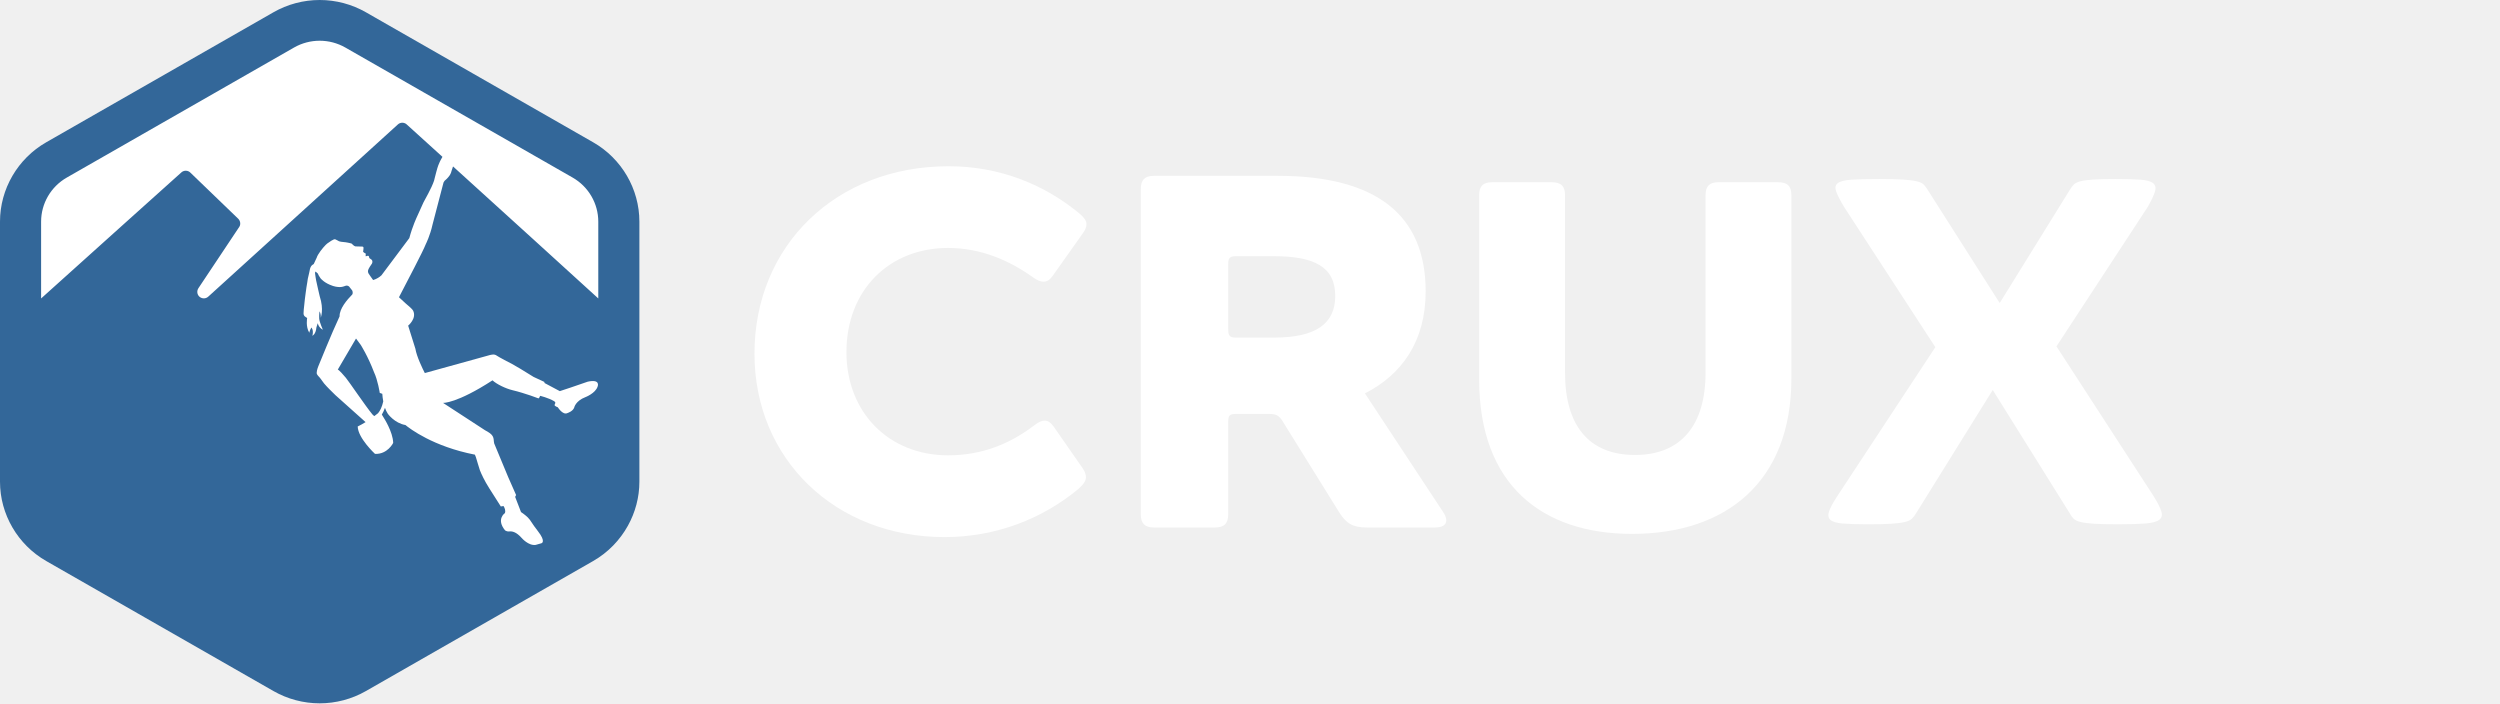
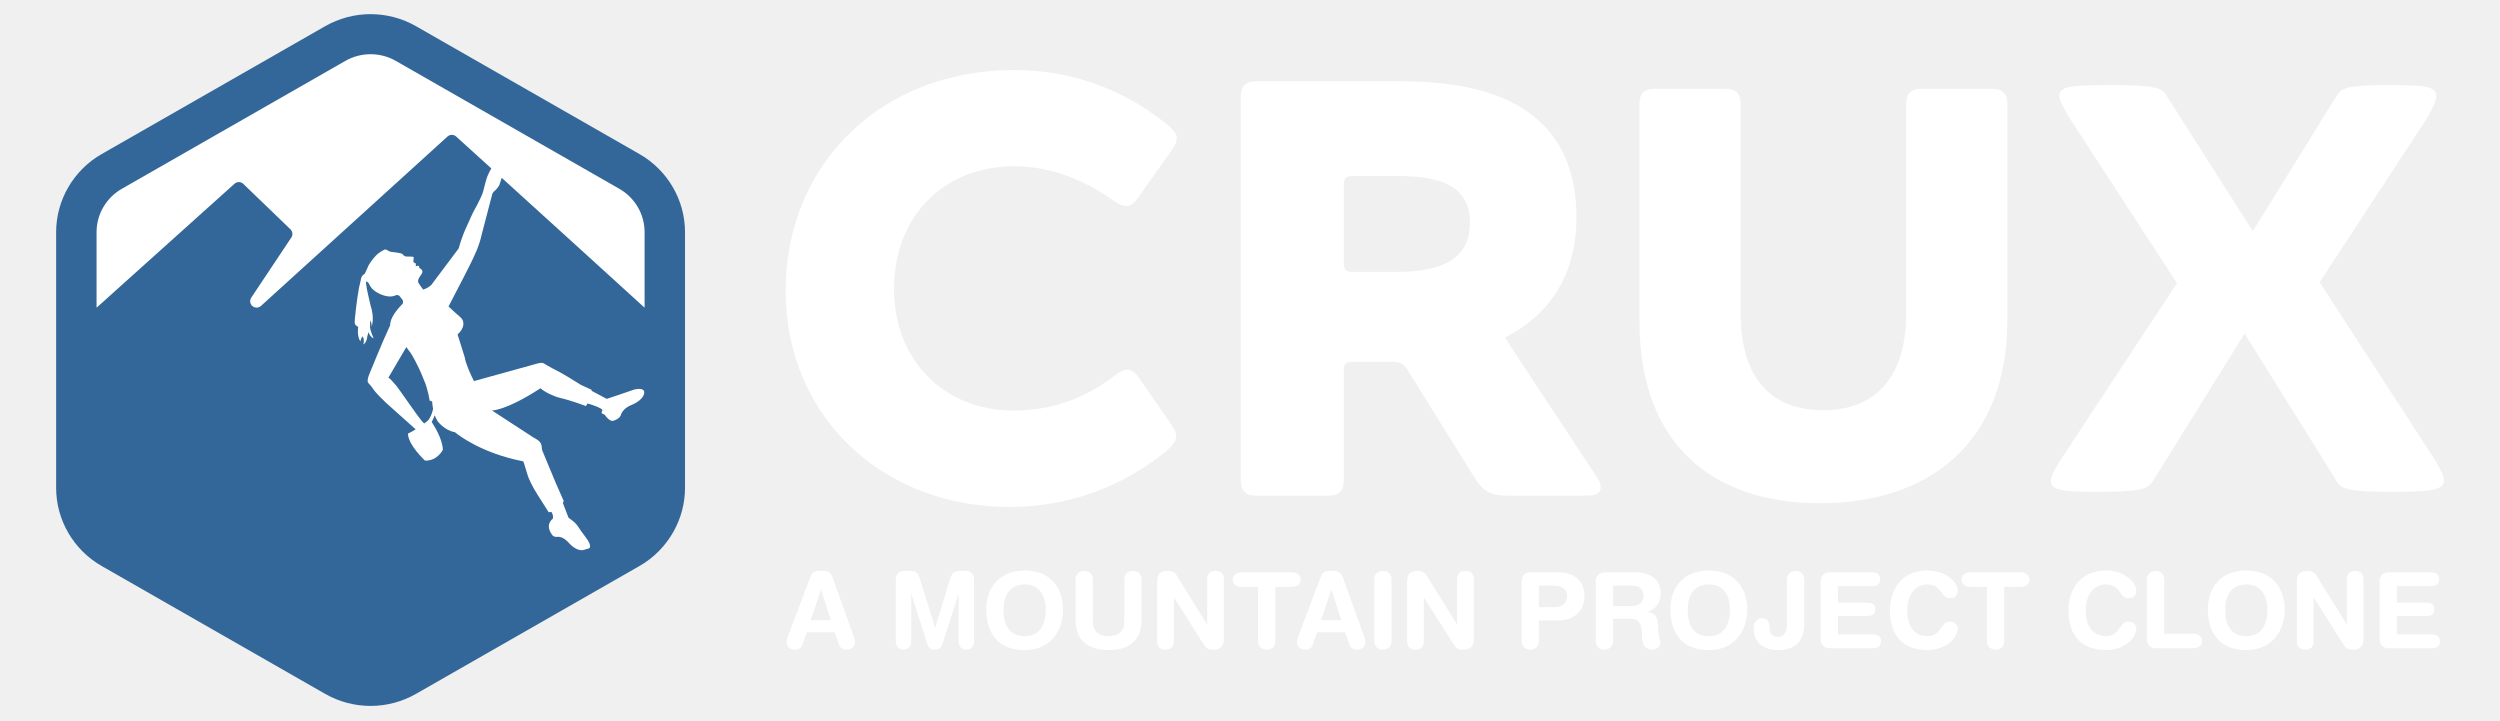
- <svg xmlns="http://www.w3.org/2000/svg" version="1.1" id="Layer_1" x="0px" y="0px" width="391px" height="110px" viewBox="0 0 391 110" enable-background="new 0 0 391 110" xml:space="preserve">
-   <path fill="#FFFFFF" d="M233.35,28.5h9.334c1.465,0,2.086,0.618,2.086,2.007v27.771c0,8.252,3.699,12.88,10.951,12.88  c7.17,0,11.029-4.628,11.029-12.88V30.507c0-1.389,0.615-2.007,2.008-2.007h9.336c1.459,0,2.078,0.618,2.078,2.007v28.695  c0,16.274-10.336,24.298-24.916,24.298c-13.963,0-23.914-7.563-23.914-24.145V30.507C231.342,29.118,231.963,28.5,233.35,28.5" />
-   <path fill="#FFFFFF" d="M208.832,46.279c0-4.557-3.303-6.209-9.584-6.209h-5.976c-0.938,0-1.177,0.322-1.177,1.184v10.287  c0,0.947,0.239,1.26,1.177,1.26h5.976C205.842,52.801,208.832,50.598,208.832,46.279 M180.468,27.5h19.331  c15.479,0,23.174,6.135,23.174,18.068c0,7.857-3.771,13.049-9.5,15.954l12.172,18.465c0.396,0.552,0.553,1.021,0.553,1.412  c0,0.709-0.631,1.102-1.809,1.102h-10.604c-2.207,0-3.225-0.632-4.322-2.354l-8.886-14.303c-0.545-0.867-1.019-1.105-2.038-1.105  h-5.268c-0.938,0-1.177,0.238-1.177,1.183v14.535c0,1.413-0.628,2.045-2.121,2.045h-9.506c-1.41,0-2.044-0.632-2.044-2.045V29.544  C178.424,28.131,179.058,27.5,180.468,27.5" />
-   <path fill="#FFFFFF" d="M169.843,74.646c0,0.562-0.399,1.121-1.199,1.84C163.057,81.12,155.782,84,147.72,84  C130.702,84,118,71.855,118,55.317C118,38.384,130.781,26,148.355,26c8.151,0,15.173,2.96,20.613,7.514  c0.632,0.562,0.954,1.041,0.954,1.518c0,0.477-0.156,0.875-0.555,1.437l-4.637,6.548c-0.48,0.722-0.958,1.041-1.516,1.041  c-0.483,0-1.038-0.244-1.595-0.645c-3.674-2.635-8.147-4.633-13.338-4.633c-9.192,0-15.897,6.555-15.897,16.301  c0,9.426,6.63,16.132,15.897,16.132c5.348,0,9.742-1.832,13.501-4.711c0.631-0.479,1.113-0.718,1.589-0.718  c0.561,0,0.959,0.315,1.437,0.954l4.558,6.551C169.687,73.768,169.843,74.248,169.843,74.646" />
-   <path fill="#336799" d="M100,34.667c0-5.104-2.771-9.861-7.231-12.414L57.231,1.92C55.036,0.664,52.535,0,50,0  s-5.036,0.664-7.231,1.92L7.231,22.253C2.771,24.806,0,29.563,0,34.667v40.666c0,5.104,2.771,9.86,7.232,12.413l35.536,20.333  C44.964,109.336,47.465,110,50,110s5.036-0.664,7.231-1.921l35.538-20.333c2.325-1.33,4.184-3.264,5.438-5.527  c1.152-2.08,1.793-4.441,1.793-6.886V34.667z" />
-   <path fill="#FFFFFF" d="M59.137,64.617c-0.147,0.119-0.355,0.281-0.593,0.461c-0.119-0.094-0.24-0.189-0.296-0.26  c-1.109-1.342-3.634-5.099-4.154-5.729c-0.38-0.461-1.045-1.211-1.263-1.285c0.634-1.065,1.742-2.984,2.85-4.859  c0.228,0.309,0.469,0.632,0.731,0.985c0,0,1.112,1.729,2.08,4.27c0.607,1.283,0.902,3.252,0.902,3.252l0.399,0.14  c0.017,0.339,0.068,0.755,0.148,1.187C59.747,63.66,59.447,64.234,59.137,64.617 M67.649,35.119l1.717-6.572l0.164-0.264  c0,0,0.513-0.417,0.799-0.857c0,0,0.223-0.332,0.287-0.68c0,0,0.134-0.45,0.237-0.716c7.452,6.76,18.53,16.816,22.719,20.646v-12.01  c0-2.845-1.532-5.474-4.018-6.897L54.018,7.438C52.775,6.727,51.388,6.37,50,6.37c-1.387,0-2.774,0.356-4.017,1.067L10.447,27.771  c-2.487,1.423-4.018,4.052-4.018,6.897v12.01C11.49,42.109,28.372,26.96,28.372,26.96c0.151-0.135,0.386-0.259,0.682-0.259  c0.327,0,0.561,0.144,0.712,0.291l7.495,7.223c0.363,0.362,0.397,0.916,0.166,1.261l-6.398,9.603  c-0.32,0.504-0.155,1.077,0.203,1.356c0.398,0.313,0.956,0.316,1.353-0.052l29.658-26.935c0.201-0.183,0.468-0.255,0.675-0.255  s0.476,0.071,0.676,0.255c0,0,2.275,2.063,5.605,5.082c-0.066,0.125-0.155,0.287-0.28,0.504c0,0-0.248,0.48-0.368,0.819  c-0.073,0.208-0.232,0.678-0.319,1.054c-0.054,0.236-0.222,0.857-0.222,0.857s-0.076,0.349-0.12,0.484  c-0.379,1.165-1.49,3.064-1.654,3.397l-1.032,2.282c0,0-0.687,1.438-1.187,3.313c0,0-2.254,3-4.385,5.855l-0.006-0.012  c-0.215,0.215-0.716,0.564-1.27,0.715c-0.292-0.384-0.659-0.944-0.683-0.976c-0.057-0.079-0.174-0.299-0.097-0.582  c0.078-0.283,0.489-0.855,0.489-0.855c0.196-0.201,0.227-0.528,0.121-0.684c-0.107-0.159-0.297-0.246-0.361-0.283  c-0.061-0.036-0.117-0.167-0.108-0.261c0.009-0.095-0.158-0.164-0.158-0.164l-0.299,0.075l-0.075,0.009l0.017-0.381  c0,0-0.011-0.092-0.141-0.107c-0.064-0.008-0.286-0.199-0.274-0.269c0.013-0.07,0.07-0.262,0.07-0.553  c0-0.239-0.225-0.203-0.225-0.203s-0.981-0.019-1.051-0.028c-0.068-0.008-0.306-0.141-0.377-0.232  c-0.07-0.092-0.183-0.194-0.183-0.194c-0.155-0.084-1.097-0.26-1.235-0.248c-0.137,0.011-0.734-0.094-0.79-0.144  c-0.056-0.052-0.338-0.171-0.558-0.289c-0.22-0.117-1.053,0.513-1.258,0.655c-0.204,0.14-0.978,0.972-1.442,1.763  c-0.098,0.166-0.164,0.324-0.217,0.485c-0.001,0.001-0.002,0-0.004,0.001l-0.453,0.969c0,0-0.187,0.097-0.281,0.188  c-0.193,0.173-0.295,0.54-0.295,0.54s-0.214,1.09-0.351,1.588c0,0-0.129,0.939-0.209,1.324c-0.048,0.234-0.21,1.624-0.247,1.844  c-0.037,0.219-0.131,1.248-0.131,1.248s-0.078,0.611-0.077,0.993c0.001,0.312,0.191,0.455,0.235,0.488  c0.043,0.032,0.331,0.222,0.331,0.222s-0.261,1.33,0.337,2.31c0,0,0.025-0.307,0.326-0.822c0,0,0.389,0.343,0.158,1.289  c0,0,0.538-0.224,0.624-1.298l0.209-0.677c0,0,0.103,0.666,0.802,1.036c0,0-0.538-1.218-0.57-1.727  c-0.035-0.576,0.046-1.15,0.046-1.15s0.256,0.335,0.188,1.01c0,0,0.534-1.276-0.158-3.383c-0.152-0.547-0.345-1.58-0.558-2.469  c-0.047-0.192-0.155-0.971-0.168-1.109c-0.019-0.182,0.083-0.275,0.083-0.275c0.026,0.009,0.258,0.245,0.345,0.303  c0.079,0.19,0.212,0.462,0.449,0.777l0.047,0.046c0,0,0.552,0.686,1.824,1.105c0.011,0.005,0.032,0.014,0.038,0.017  c0.14,0.059,0.637,0.174,1.079,0.178c0.49,0.003,0.736-0.167,0.978-0.223c0.235-0.055,0.469,0.125,0.469,0.125  s0.242,0.307,0.509,0.644l-0.001,0.015c0,0,0.158,0.293,0.001,0.596c-0.835,0.843-2.006,2.23-1.985,3.404  c0,0,0.005,0.008,0.005,0.009c-1.336,2.852-3.131,7.364-3.334,7.823c0,0-0.24,0.567-0.25,1.004  c-0.024,0.321,0.315,0.554,0.523,0.819c0.127,0.162,0.475,0.671,0.625,0.849c0.559,0.66,1.112,1.177,1.778,1.836l4.718,4.22  c-0.389,0.239-0.804,0.478-1.232,0.684c0.046,1.83,2.707,4.285,2.707,4.285c1.974,0.084,2.843-1.715,2.843-1.715  c-0.03-1.739-1.514-4.002-1.514-4.002l-0.262-0.431c0.196-0.323,0.356-0.678,0.489-1.06c0.118,0.326,0.258,0.646,0.451,0.937  c0,0,1.042,1.466,2.752,1.757c0.671,0.555,4.324,3.359,10.863,4.635c0.051,0.108,0.101,0.229,0.151,0.373  c0.124,0.362,0.51,1.752,0.629,2.06c0.229,0.585,0.714,1.642,1.464,2.819l1.812,2.85l0.423-0.068  c0.171,0.275,0.365,0.709,0.213,1.107c0,0-1.409,0.947,0.033,2.706c0,0,0.315,0.205,0.601,0.165c0.514-0.072,1.17,0.092,1.989,1.016  c0,0,1.068,1.256,2.195,1.084l0.9-0.256c0,0,0.782-0.197-0.571-1.916c-0.956-1.214-1.097-1.666-1.558-2.117  c-0.461-0.449-1.068-0.846-1.068-0.846l-0.916-2.373l0.148-0.289L79.472,74.6l-2.18-5.246c-0.104-0.32,0.01-0.896-0.367-1.313  c0.002-0.002-0.167-0.198-0.317-0.298c-0.23-0.164-0.48-0.314-0.74-0.447l-6.573-4.282c0,0,2.12,0.111,7.732-3.529  c0.642,0.6,2.056,1.285,3.127,1.541c2.005,0.481,4.07,1.285,4.07,1.285s0.156-0.08,0.244-0.403c0,0,1.244,0.282,2.227,0.851  c0.085,0.065,0.128,0.143,0.175,0.252c0,0-0.147,0.238-0.125,0.375c0.023,0.135,0.5,0.317,0.5,0.317s0.773,1.249,1.48,0.911  c0,0,0.888-0.277,1.083-0.879c0,0,0.203-1.032,1.759-1.625c0,0,1.556-0.592,1.898-1.644c0,0,0.531-1.226-1.546-0.771l-2.664,0.916  l-1.702,0.562L85.16,59.9c0.003-0.127-0.029-0.172-0.029-0.172l-1.675-0.776c-0.903-0.573-3.136-1.968-4.552-2.644  c-0.357-0.201-0.778-0.423-0.777-0.425c-0.688-0.341-0.571-0.658-1.956-0.229l-9.731,2.693c-0.387-0.757-1.268-2.572-1.475-3.811  l-1.13-3.604c0,0,1.377-1.126,0.776-2.348c0,0-0.092-0.217-0.725-0.748c0,0-0.668-0.556-1.488-1.347  c1.484-2.898,3.646-6.926,4.213-8.343C66.611,38.145,67.271,36.845,67.649,35.119" />
+ <svg xmlns="http://www.w3.org/2000/svg" version="1.1" id="Layer_1" x="0px" y="0px" width="397.529px" height="114.5px" viewBox="0 0 397.529 114.5" enable-background="new 0 0 397.529 114.5" xml:space="preserve">
  <g>
-     <path fill="#FFFFFF" d="M336.863,77.658c0.6,0.966,0.986,1.736,1.166,2.314c0.184,0.58,0.076,1.021-0.318,1.323   c-0.396,0.304-1.117,0.497-2.16,0.58c-1.041,0.082-2.486,0.123-4.338,0.123c-1.557,0-2.779-0.028-3.674-0.082   c-0.893-0.058-1.596-0.146-2.107-0.271c-0.514-0.123-0.885-0.295-1.115-0.517c-0.23-0.221-0.43-0.496-0.596-0.827l-12.057-19.31   l-12.004,19.31c-0.197,0.331-0.414,0.606-0.645,0.827c-0.232,0.222-0.604,0.394-1.115,0.517c-0.514,0.123-1.225,0.213-2.135,0.271   C294.857,81.973,293.658,82,292.17,82c-1.721,0-3.051-0.041-3.992-0.123c-0.943-0.083-1.58-0.275-1.912-0.58   c-0.33-0.303-0.396-0.742-0.197-1.322c0.197-0.578,0.611-1.351,1.24-2.315l15.377-23.361L288.4,32.342   c-0.596-0.993-1.002-1.785-1.217-2.377c-0.215-0.593-0.133-1.034,0.248-1.323c0.379-0.29,1.084-0.469,2.109-0.538   c1.025-0.068,2.479-0.104,4.365-0.104c1.555,0,2.785,0.028,3.695,0.083c0.906,0.056,1.629,0.145,2.154,0.269   c0.531,0.125,0.902,0.297,1.117,0.517c0.215,0.221,0.422,0.496,0.621,0.827l11.262,17.697l10.963-17.697   c0.199-0.331,0.402-0.605,0.621-0.827c0.215-0.22,0.561-0.393,1.043-0.517c0.477-0.124,1.139-0.213,1.98-0.269   c0.844-0.055,2.01-0.083,3.496-0.083c1.654,0,2.961,0.035,3.92,0.104s1.621,0.255,1.984,0.558c0.363,0.304,0.453,0.745,0.273,1.323   c-0.184,0.579-0.555,1.364-1.115,2.357l-14.289,21.831L336.863,77.658z" />
+     <g>
+       <path fill="#336799" d="M108.926,36.917c0-5.104-2.771-9.861-7.23-12.414L66.157,4.17c-2.195-1.256-4.696-1.92-7.231-1.92    s-5.036,0.664-7.23,1.92L16.157,24.503c-4.46,2.553-7.231,7.31-7.231,12.414v40.666c0,5.104,2.771,9.86,7.232,12.413    l35.536,20.333c2.195,1.257,4.696,1.921,7.231,1.921s5.036-0.664,7.231-1.921l35.538-20.333c2.324-1.33,4.184-3.264,5.438-5.527    c1.152-2.08,1.793-4.441,1.793-6.886V36.917L108.926,36.917z" />
+       <path fill="#FFFFFF" d="M68.063,66.867c-0.146,0.119-0.354,0.281-0.593,0.461c-0.119-0.094-0.24-0.189-0.296-0.26    c-1.109-1.342-3.634-5.101-4.154-5.729c-0.38-0.461-1.045-1.211-1.263-1.284c0.634-1.064,1.742-2.984,2.85-4.859    c0.229,0.309,0.47,0.632,0.731,0.984c0,0,1.112,1.729,2.08,4.271c0.607,1.281,0.902,3.252,0.902,3.252l0.398,0.14    c0.018,0.341,0.068,0.757,0.148,1.188C68.673,65.91,68.373,66.484,68.063,66.867 M76.575,37.369l1.717-6.572l0.164-0.264    c0,0,0.513-0.417,0.799-0.857c0,0,0.223-0.332,0.287-0.68c0,0,0.134-0.45,0.237-0.716c7.451,6.76,18.529,16.816,22.719,20.646    v-12.01c0-2.845-1.532-5.474-4.019-6.897L62.945,9.688c-1.243-0.711-2.631-1.068-4.019-1.068c-1.387,0-2.773,0.356-4.017,1.067    L19.373,30.021c-2.487,1.423-4.019,4.052-4.019,6.897v12.01c5.062-4.569,21.943-19.718,21.943-19.718    c0.151-0.135,0.386-0.259,0.682-0.259c0.327,0,0.562,0.144,0.713,0.291l7.494,7.223c0.363,0.362,0.397,0.916,0.166,1.261    l-6.397,9.603c-0.32,0.504-0.155,1.077,0.203,1.356c0.397,0.313,0.956,0.316,1.353-0.052l29.658-26.935    c0.201-0.183,0.468-0.255,0.675-0.255s0.477,0.071,0.676,0.255c0,0,2.275,2.063,5.605,5.082c-0.066,0.125-0.155,0.287-0.28,0.504    c0,0-0.248,0.48-0.368,0.819c-0.072,0.208-0.231,0.678-0.318,1.054c-0.055,0.236-0.223,0.857-0.223,0.857    s-0.075,0.349-0.119,0.484c-0.38,1.165-1.49,3.064-1.654,3.397l-1.032,2.282c0,0-0.687,1.438-1.187,3.313c0,0-2.255,3-4.386,5.854    l-0.006-0.012c-0.215,0.215-0.716,0.564-1.27,0.715c-0.292-0.384-0.659-0.944-0.684-0.976c-0.057-0.079-0.174-0.299-0.097-0.582    c0.078-0.283,0.489-0.855,0.489-0.855c0.195-0.201,0.227-0.528,0.121-0.684c-0.107-0.159-0.297-0.246-0.361-0.283    c-0.061-0.036-0.117-0.167-0.108-0.261c0.01-0.095-0.157-0.164-0.157-0.164l-0.3,0.075l-0.074,0.009l0.017-0.381    c0,0-0.011-0.092-0.141-0.107c-0.064-0.008-0.286-0.199-0.274-0.269c0.013-0.07,0.07-0.262,0.07-0.553    c0-0.239-0.226-0.203-0.226-0.203s-0.98-0.019-1.051-0.028c-0.068-0.008-0.306-0.141-0.377-0.232    c-0.07-0.092-0.183-0.194-0.183-0.194c-0.155-0.084-1.098-0.26-1.235-0.248c-0.137,0.011-0.734-0.094-0.79-0.144    c-0.056-0.052-0.338-0.171-0.558-0.289c-0.221-0.117-1.054,0.513-1.259,0.655c-0.203,0.14-0.978,0.972-1.441,1.763    c-0.098,0.166-0.164,0.324-0.217,0.485c-0.001,0.001-0.002,0-0.004,0.001l-0.453,0.969c0,0-0.188,0.097-0.281,0.188    c-0.193,0.173-0.295,0.54-0.295,0.54s-0.214,1.09-0.352,1.588c0,0-0.129,0.939-0.209,1.324c-0.048,0.234-0.21,1.624-0.246,1.844    c-0.037,0.219-0.132,1.248-0.132,1.248s-0.078,0.611-0.076,0.993c0.001,0.312,0.19,0.455,0.234,0.488    c0.043,0.032,0.331,0.222,0.331,0.222s-0.261,1.33,0.337,2.31c0,0,0.025-0.307,0.326-0.822c0,0,0.389,0.343,0.158,1.289    c0,0,0.538-0.224,0.624-1.298l0.209-0.677c0,0,0.103,0.666,0.802,1.036c0,0-0.538-1.218-0.57-1.727    c-0.034-0.576,0.046-1.15,0.046-1.15s0.257,0.335,0.188,1.01c0,0,0.534-1.276-0.158-3.383c-0.151-0.547-0.345-1.58-0.558-2.469    c-0.047-0.192-0.155-0.971-0.168-1.109c-0.02-0.182,0.083-0.275,0.083-0.275c0.025,0.009,0.258,0.245,0.345,0.303    c0.079,0.19,0.212,0.462,0.449,0.777l0.047,0.046c0,0,0.552,0.686,1.824,1.105c0.011,0.005,0.031,0.014,0.038,0.017    c0.14,0.059,0.637,0.174,1.079,0.178c0.489,0.003,0.735-0.167,0.978-0.223c0.235-0.055,0.469,0.125,0.469,0.125    s0.242,0.307,0.509,0.644l-0.001,0.015c0,0,0.158,0.293,0.001,0.596c-0.835,0.843-2.006,2.23-1.984,3.404    c0,0,0.005,0.008,0.005,0.009c-1.336,2.853-3.131,7.364-3.334,7.823c0,0-0.24,0.565-0.25,1.004    c-0.024,0.321,0.314,0.556,0.522,0.819c0.128,0.16,0.476,0.671,0.625,0.849c0.56,0.66,1.112,1.179,1.778,1.836l4.718,4.222    c-0.389,0.237-0.804,0.478-1.231,0.684c0.046,1.83,2.707,4.285,2.707,4.285c1.974,0.084,2.843-1.715,2.843-1.715    c-0.03-1.739-1.514-4.002-1.514-4.002l-0.263-0.433c0.196-0.321,0.356-0.678,0.489-1.062c0.118,0.326,0.258,0.646,0.451,0.938    c0,0,1.042,1.468,2.752,1.759c0.671,0.555,4.324,3.357,10.863,4.635c0.051,0.106,0.101,0.229,0.15,0.373    c0.124,0.36,0.511,1.752,0.629,2.06c0.229,0.585,0.715,1.642,1.465,2.819l1.812,2.85l0.423-0.068    c0.171,0.275,0.365,0.709,0.213,1.107c0,0-1.409,0.947,0.033,2.706c0,0,0.315,0.205,0.602,0.165    c0.514-0.072,1.17,0.092,1.988,1.016c0,0,1.068,1.256,2.195,1.084l0.9-0.256c0,0,0.781-0.197-0.571-1.916    c-0.956-1.214-1.097-1.666-1.559-2.117c-0.461-0.449-1.067-0.846-1.067-0.846l-0.916-2.373l0.147-0.289l-1.246-2.824l-2.18-5.246    c-0.104-0.318,0.01-0.896-0.367-1.313c0.002-0.002-0.167-0.198-0.316-0.298c-0.23-0.164-0.48-0.313-0.74-0.447l-6.573-4.282    c0,0,2.12,0.111,7.732-3.529c0.642,0.602,2.056,1.285,3.127,1.541c2.005,0.481,4.07,1.285,4.07,1.285s0.155-0.08,0.243-0.401    c0,0,1.244,0.28,2.228,0.851c0.085,0.065,0.128,0.145,0.175,0.252c0,0-0.146,0.238-0.125,0.375c0.023,0.137,0.5,0.317,0.5,0.317    s0.773,1.249,1.48,0.911c0,0,0.888-0.277,1.083-0.881c0,0,0.202-1.03,1.759-1.625c0,0,1.556-0.592,1.897-1.644    c0,0,0.531-1.226-1.546-0.771l-2.664,0.916l-1.702,0.562l-2.393-1.272c0.003-0.127-0.029-0.172-0.029-0.172l-1.675-0.775    c-0.903-0.573-3.136-1.969-4.552-2.645c-0.357-0.201-0.778-0.424-0.777-0.426c-0.688-0.341-0.57-0.658-1.956-0.229l-9.73,2.693    c-0.388-0.759-1.269-2.572-1.476-3.813l-1.13-3.604c0,0,1.377-1.126,0.776-2.348c0,0-0.092-0.217-0.726-0.748    c0,0-0.668-0.556-1.487-1.347c1.483-2.898,3.646-6.926,4.213-8.343C75.537,40.395,76.198,39.095,76.575,37.369" />
+     </g>
+     <g>
+       <path fill="#FFFFFF" d="M263.103,14.125h11.181c1.755,0,2.499,0.741,2.499,2.404v33.268c0,9.885,4.43,15.43,13.117,15.43    c8.59,0,13.213-5.545,13.213-15.43V16.529c0-1.663,0.736-2.404,2.404-2.404h11.184c1.747,0,2.489,0.741,2.489,2.404v34.375    c0,19.495-12.381,29.106-29.847,29.106c-16.726,0-28.647-9.059-28.647-28.923V16.529    C260.696,14.866,261.441,14.125,263.103,14.125" />
+       <path fill="#FFFFFF" d="M233.732,35.422c0-5.458-3.956-7.438-11.481-7.438h-7.158c-1.125,0-1.41,0.386-1.41,1.418v12.323    c0,1.134,0.285,1.509,1.41,1.509h7.158C230.15,43.235,233.732,40.597,233.732,35.422 M199.755,12.927h23.156    c18.543,0,27.761,7.349,27.761,21.644c0,9.412-4.517,15.632-11.381,19.111l14.583,22.119c0.474,0.664,0.662,1.225,0.662,1.691    c0,0.85-0.757,1.322-2.168,1.322h-12.702c-2.644,0-3.862-0.758-5.178-2.82l-10.645-17.135c-0.654-1.037-1.22-1.321-2.441-1.321    h-6.31c-1.125,0-1.412,0.284-1.412,1.417v17.412c0,1.693-0.752,2.449-2.54,2.449h-11.389c-1.688,0-2.448-0.756-2.448-2.449V15.375    C197.306,13.683,198.067,12.927,199.755,12.927" />
+       <path fill="#FFFFFF" d="M187.027,69.404c0,0.672-0.477,1.342-1.435,2.203c-6.692,5.551-15.406,9.002-25.064,9.002    c-20.385,0-35.601-14.549-35.601-34.361c0-20.285,15.311-35.118,36.363-35.118c9.764,0,18.176,3.545,24.691,9.001    c0.758,0.673,1.142,1.247,1.142,1.818s-0.185,1.048-0.663,1.721l-5.555,7.844c-0.575,0.865-1.147,1.247-1.816,1.247    c-0.578,0-1.244-0.292-1.91-0.773c-4.4-3.157-9.76-5.549-15.978-5.549c-11.011,0-19.044,7.852-19.044,19.527    c0,11.291,7.943,19.324,19.044,19.324c6.406,0,11.67-2.195,16.173-5.643c0.756-0.574,1.333-0.861,1.903-0.861    c0.672,0,1.148,0.379,1.722,1.145l5.459,7.848C186.842,68.352,187.027,68.926,187.027,69.404" />
+       <g>
+         <path fill="#FFFFFF" d="M387.1,73.012c0.72,1.156,1.181,2.08,1.397,2.771c0.221,0.693,0.092,1.223-0.381,1.584     c-0.474,0.367-1.339,0.596-2.588,0.695c-1.247,0.098-2.976,0.146-5.196,0.146c-1.865,0-3.329-0.033-4.401-0.098     c-1.07-0.072-1.911-0.176-2.523-0.324c-0.616-0.148-1.061-0.354-1.334-0.621c-0.276-0.264-0.518-0.594-0.717-0.99l-14.442-23.13     l-14.38,23.13c-0.236,0.396-0.495,0.727-0.772,0.99c-0.277,0.268-0.724,0.473-1.335,0.621c-0.618,0.148-1.469,0.256-2.559,0.324     c-1.087,0.068-2.522,0.1-4.308,0.1c-2.061,0-3.653-0.049-4.782-0.146c-1.129-0.1-1.893-0.328-2.29-0.695     c-0.395-0.363-0.475-0.889-0.235-1.582c0.235-0.693,0.731-1.619,1.484-2.773L346.16,45.03l-17.112-26.303     c-0.715-1.189-1.201-2.138-1.459-2.847c-0.259-0.71-0.16-1.238,0.297-1.585c0.454-0.347,1.299-0.562,2.525-0.644     c1.229-0.082,2.97-0.125,5.229-0.125c1.863,0,3.336,0.033,4.426,0.099c1.085,0.067,1.952,0.174,2.58,0.322     c0.637,0.15,1.081,0.355,1.339,0.62c0.257,0.264,0.505,0.594,0.743,0.99l13.491,21.2l13.132-21.2     c0.239-0.396,0.482-0.725,0.744-0.99c0.258-0.264,0.674-0.471,1.25-0.62c0.573-0.148,1.364-0.255,2.372-0.322     c1.011-0.066,2.407-0.099,4.188-0.099c1.979,0,3.547,0.042,4.694,0.125c1.149,0.083,1.942,0.305,2.376,0.668     c0.435,0.364,0.542,0.893,0.327,1.584c-0.223,0.693-0.664,1.634-1.336,2.823l-17.117,26.152L387.1,73.012z" />
+       </g>
+       <g>
+         <path fill="#FFFFFF" d="M128.903,91.621c0.235-0.621,0.67-0.838,1.343-0.838h0.654c0.62,0,1.173,0.152,1.475,1.006l3.322,9.248     c0.101,0.268,0.268,0.756,0.268,1.057c0,0.672-0.586,1.207-1.292,1.207c-0.604,0-1.039-0.217-1.24-0.754l-0.705-2.014h-4.43     l-0.722,2.014c-0.183,0.537-0.571,0.754-1.225,0.754c-0.755,0-1.275-0.469-1.275-1.207c0-0.301,0.168-0.789,0.269-1.057     L128.903,91.621z M130.564,93.77h-0.034l-1.627,4.85h3.221L130.564,93.77z" />
+         <path fill="#FFFFFF" d="M142.436,92.143c0-1.107,0.754-1.359,1.494-1.359h0.805c0.855,0,1.259,0.334,1.544,1.26l2.399,7.75h0.034     l2.365-7.75c0.285-0.926,0.688-1.26,1.544-1.26h0.773c0.737,0,1.493,0.252,1.493,1.359v9.816c0,0.688-0.335,1.342-1.224,1.342     c-0.889,0-1.225-0.654-1.225-1.342v-7.482h-0.033l-2.569,8.02c-0.183,0.57-0.604,0.805-1.173,0.805     c-0.571,0-0.99-0.234-1.175-0.805l-2.566-8.02h-0.034v7.482c0,0.688-0.336,1.342-1.225,1.342c-0.889,0-1.225-0.654-1.225-1.342     v-9.816H142.436z" />
+         <path fill="#FFFFFF" d="M162.932,90.717c3.96,0,6.108,2.633,6.108,6.176c0,3.406-1.98,6.477-6.108,6.477     c-4.329,0-6.109-2.818-6.109-6.477C156.823,93.35,158.971,90.717,162.932,90.717z M162.932,101.152     c2.5,0,3.356-1.945,3.356-4.262c0-2.314-1.107-3.959-3.356-3.959c-2.249,0-3.356,1.645-3.356,3.959     C159.576,99.207,160.348,101.152,162.932,101.152z" />
+         <path fill="#FFFFFF" d="M171.029,92.16c0-0.822,0.537-1.375,1.376-1.375c0.838,0,1.375,0.555,1.375,1.375v6.611     c0,1.646,0.922,2.381,2.5,2.381s2.499-0.734,2.499-2.381V92.16c0-0.822,0.538-1.375,1.377-1.375c0.838,0,1.375,0.555,1.375,1.375     v6.395c0,3.32-2.047,4.814-5.253,4.814c-3.203,0-5.25-1.492-5.25-4.814L171.029,92.16L171.029,92.16z" />
+         <path fill="#FFFFFF" d="M184.009,92.395c0-1.141,0.554-1.611,1.727-1.611c0.572,0,1.074,0.219,1.376,0.723l4.817,7.77h0.031     v-7.164c0-0.891,0.505-1.326,1.326-1.326c0.822,0,1.325,0.436,1.325,1.326v9.48c0,1.09-0.471,1.709-1.628,1.709     c-0.874,0-1.157-0.184-1.512-0.734l-4.78-7.555h-0.033v6.965c0,0.889-0.502,1.324-1.324,1.324s-1.325-0.436-1.325-1.324V92.395z" />
+         <path fill="#FFFFFF" d="M200.043,93.318h-2.601c-0.79,0-1.428-0.402-1.428-1.158s0.638-1.16,1.428-1.16h7.954     c0.787,0,1.425,0.404,1.425,1.16s-0.638,1.158-1.425,1.158h-2.603v8.607c0,0.822-0.537,1.375-1.375,1.375     s-1.375-0.555-1.375-1.375L200.043,93.318L200.043,93.318z" />
+         <path fill="#FFFFFF" d="M210.054,91.621c0.234-0.621,0.672-0.838,1.343-0.838h0.654c0.621,0,1.174,0.152,1.475,1.006l3.322,9.248     c0.102,0.268,0.271,0.756,0.271,1.057c0,0.672-0.588,1.207-1.293,1.207c-0.604,0-1.039-0.217-1.242-0.754l-0.703-2.014h-4.43     l-0.723,2.014c-0.185,0.537-0.57,0.754-1.224,0.754c-0.757,0-1.274-0.469-1.274-1.207c0-0.301,0.166-0.789,0.267-1.057     L210.054,91.621z M211.715,93.77h-0.032l-1.628,4.85h3.222L211.715,93.77z" />
+         <path fill="#FFFFFF" d="M218.522,92.16c0-0.822,0.536-1.375,1.375-1.375s1.375,0.555,1.375,1.375v9.766     c0,0.822-0.536,1.375-1.375,1.375s-1.375-0.555-1.375-1.375V92.16z" />
+         <path fill="#FFFFFF" d="M223.754,92.395c0-1.141,0.555-1.611,1.729-1.611c0.569,0,1.072,0.219,1.374,0.723l4.815,7.77h0.033     v-7.164c0-0.891,0.506-1.326,1.325-1.326c0.824,0,1.327,0.436,1.327,1.326v9.48c0,1.09-0.471,1.709-1.629,1.709     c-0.873,0-1.157-0.184-1.51-0.734l-4.782-7.555h-0.034v6.965c0,0.889-0.503,1.324-1.324,1.324c-0.822,0-1.325-0.436-1.325-1.324     V92.395z" />
+         <path fill="#FFFFFF" d="M241.951,92.613c0-1.225,0.636-1.613,1.61-1.613h4.211c2.318,0,4.179,1.143,4.179,3.826     c0,2.199-1.526,3.826-4.195,3.826h-3.053v3.27c0,0.824-0.538,1.377-1.376,1.377c-0.839,0-1.375-0.555-1.375-1.377L241.951,92.613     L241.951,92.613z M244.703,96.539h2.566c1.109,0,1.93-0.67,1.93-1.711c0-1.209-0.855-1.711-2.215-1.711h-2.281V96.539z" />
+         <path fill="#FFFFFF" d="M253.739,92.613c0-1.225,0.638-1.613,1.611-1.613h4.581c3.272,0,4.145,1.797,4.145,3.355     c0,1.311-0.771,2.604-2.081,2.904v0.035c1.411,0.201,1.663,1.223,1.663,2.449c0,1.393,0.369,1.912,0.369,2.482     c0,0.639-0.655,1.072-1.291,1.072c-1.512,0-1.628-1.461-1.628-1.947c0-2.111-0.386-2.969-1.896-2.969h-2.72v3.539     c0,0.824-0.538,1.377-1.374,1.377c-0.84,0-1.377-0.555-1.377-1.377v-9.309H253.739z M256.492,96.371h2.752     c1.04,0,2.08-0.27,2.08-1.627c0-1.293-0.789-1.627-1.996-1.627h-2.836V96.371z" />
+         <path fill="#FFFFFF" d="M271.721,90.717c3.961,0,6.108,2.633,6.108,6.176c0,3.406-1.98,6.477-6.108,6.477     c-4.329,0-6.109-2.818-6.109-6.477C265.612,93.35,267.76,90.717,271.721,90.717z M271.721,101.152c2.5,0,3.354-1.945,3.354-4.262     c0-2.314-1.106-3.959-3.354-3.959c-2.249,0-3.356,1.645-3.356,3.959C268.365,99.207,269.136,101.152,271.721,101.152z" />
+         <path fill="#FFFFFF" d="M286.898,99.307c0,2.535-1.408,4.063-4.126,4.063c-3.307,0-3.926-2.197-3.926-3.391     c0-1.021,0.471-1.678,1.308-1.678c0.991,0,1.242,0.773,1.242,1.594c0,0.789,0.37,1.359,1.343,1.359     c0.906,0,1.409-0.67,1.409-1.979v-7.113c0-0.822,0.538-1.375,1.376-1.375c0.84,0,1.374,0.553,1.374,1.375V99.307z" />
+         <path fill="#FFFFFF" d="M289.495,92.613c0-1.225,0.637-1.613,1.611-1.613h6.46c0.806,0,1.393,0.236,1.393,1.107     c0,0.875-0.587,1.109-1.393,1.109h-5.317v2.617h4.665c0.722,0,1.292,0.203,1.292,1.059c0,0.854-0.571,1.057-1.292,1.057h-4.665     v2.92h5.453c0.807,0,1.393,0.234,1.393,1.109c0,0.871-0.586,1.107-1.393,1.107h-6.595c-0.975,0-1.611-0.387-1.611-1.613     L289.495,92.613L289.495,92.613z" />
+         <path fill="#FFFFFF" d="M306.419,90.717c3.155,0,4.883,1.98,4.883,3.156c0,0.771-0.42,1.238-1.242,1.238     c-1.594,0-1.122-2.178-3.641-2.178c-1.727,0-3.154,1.492-3.154,4.111c0,2.199,0.874,4.111,3.255,4.111     c2.165,0,2.116-2.316,3.44-2.316c0.672,0,1.342,0.385,1.342,1.057c0,1.746-2.114,3.473-4.782,3.473     c-3.774,0-6.007-2.164-6.007-6.324C300.512,93.637,302.525,90.717,306.419,90.717z" />
+         <path fill="#FFFFFF" d="M315.943,93.318h-2.601c-0.79,0-1.427-0.402-1.427-1.158s0.637-1.16,1.427-1.16h7.954     c0.788,0,1.426,0.404,1.426,1.16s-0.638,1.158-1.426,1.158h-2.602v8.607c0,0.822-0.535,1.375-1.375,1.375     c-0.839,0-1.376-0.555-1.376-1.375L315.943,93.318L315.943,93.318z" />
+         <path fill="#FFFFFF" d="M334.811,90.717c3.154,0,4.882,1.98,4.882,3.156c0,0.771-0.419,1.238-1.24,1.238     c-1.595,0-1.123-2.178-3.642-2.178c-1.727,0-3.155,1.492-3.155,4.111c0,2.199,0.873,4.111,3.258,4.111     c2.165,0,2.113-2.316,3.438-2.316c0.672,0,1.341,0.385,1.341,1.057c0,1.746-2.113,3.473-4.779,3.473     c-3.775,0-6.01-2.164-6.01-6.324C328.904,93.637,330.919,90.717,334.811,90.717z" />
+         <path fill="#FFFFFF" d="M341.383,92.16c0-0.822,0.538-1.375,1.375-1.375c0.839,0,1.376,0.555,1.376,1.375v8.607h4.597     c0.79,0,1.427,0.404,1.427,1.158c0,0.756-0.637,1.16-1.427,1.16h-5.737c-0.973,0-1.612-0.387-1.612-1.613V92.16H341.383z" />
+         <path fill="#FFFFFF" d="M357.182,90.717c3.962,0,6.109,2.633,6.109,6.176c0,3.406-1.979,6.477-6.109,6.477     c-4.328,0-6.107-2.818-6.107-6.477C351.075,93.35,353.222,90.717,357.182,90.717z M357.182,101.152     c2.5,0,3.357-1.945,3.357-4.262c0-2.314-1.107-3.959-3.357-3.959c-2.248,0-3.355,1.645-3.355,3.959     C353.827,99.207,354.6,101.152,357.182,101.152z" />
+         <path fill="#FFFFFF" d="M365.232,92.395c0-1.141,0.553-1.611,1.726-1.611c0.571,0,1.074,0.219,1.376,0.723l4.815,7.77h0.033     v-7.164c0-0.891,0.504-1.326,1.327-1.326c0.82,0,1.324,0.436,1.324,1.326v9.48c0,1.09-0.47,1.709-1.628,1.709     c-0.872,0-1.157-0.184-1.511-0.734l-4.783-7.555h-0.03v6.965c0,0.889-0.504,1.324-1.326,1.324c-0.821,0-1.323-0.436-1.323-1.324     V92.395z" />
+         <path fill="#FFFFFF" d="M378.379,92.613c0-1.225,0.637-1.613,1.61-1.613h6.462c0.806,0,1.394,0.236,1.394,1.107     c0,0.875-0.588,1.109-1.394,1.109h-5.319v2.617h4.666c0.721,0,1.291,0.203,1.291,1.059c0,0.854-0.571,1.057-1.291,1.057h-4.666     v2.92h5.454c0.806,0,1.392,0.234,1.392,1.109c0,0.871-0.586,1.107-1.392,1.107h-6.596c-0.974,0-1.61-0.387-1.61-1.613     L378.379,92.613L378.379,92.613z" />
+       </g>
+     </g>
  </g>
</svg>
